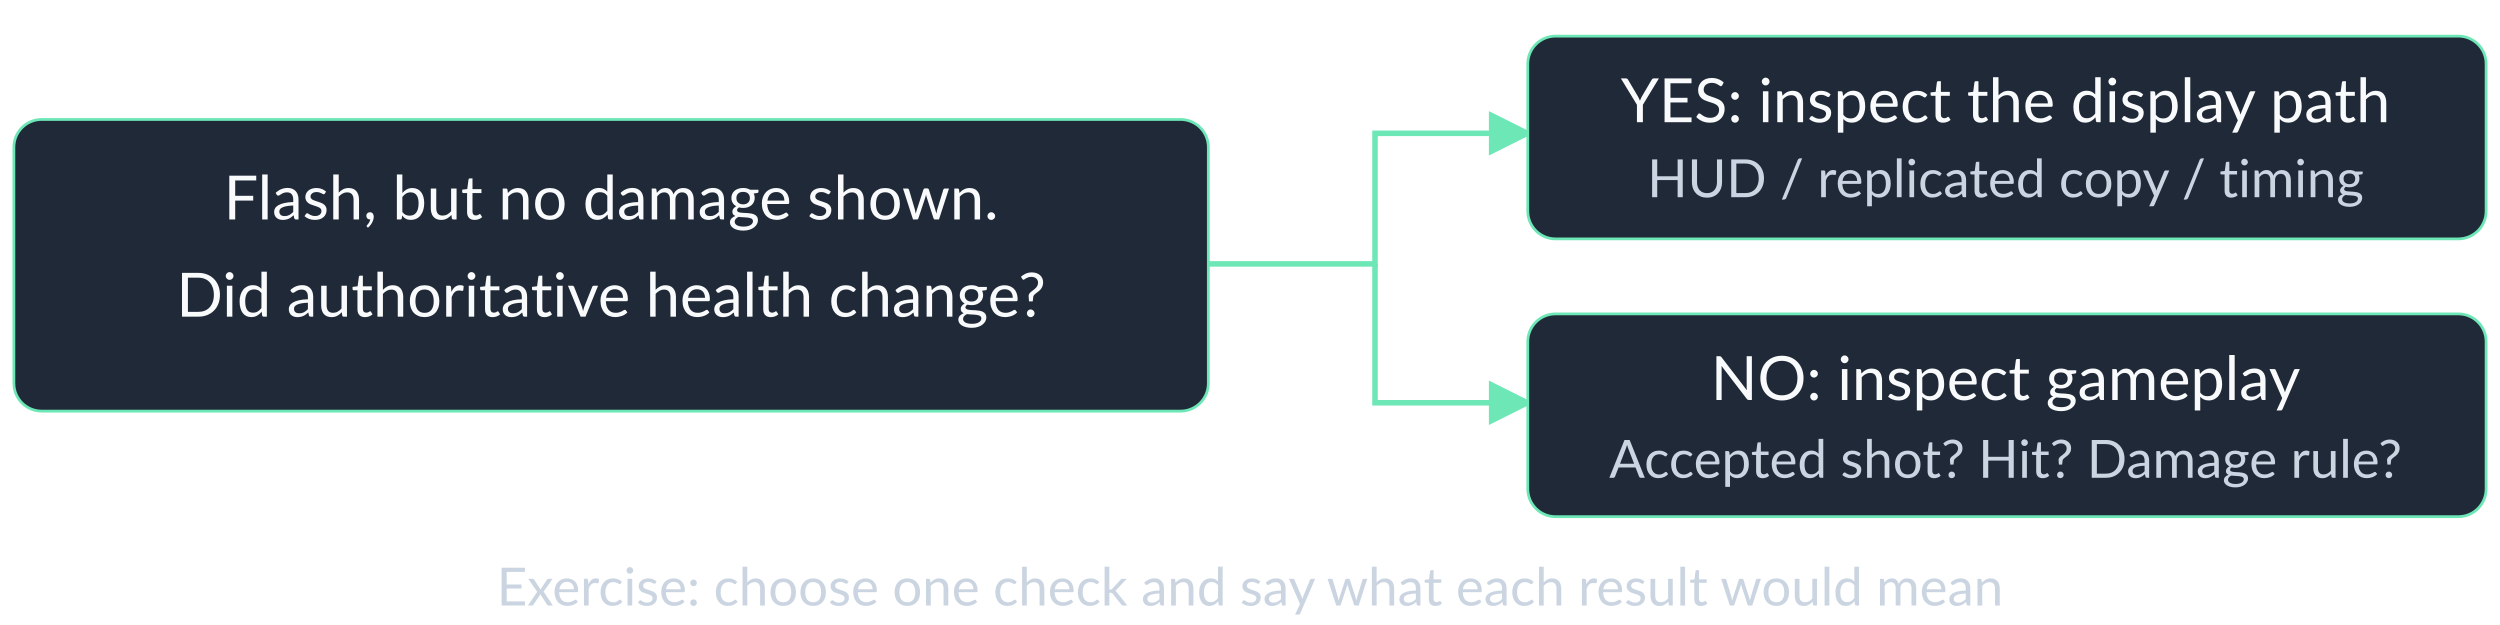
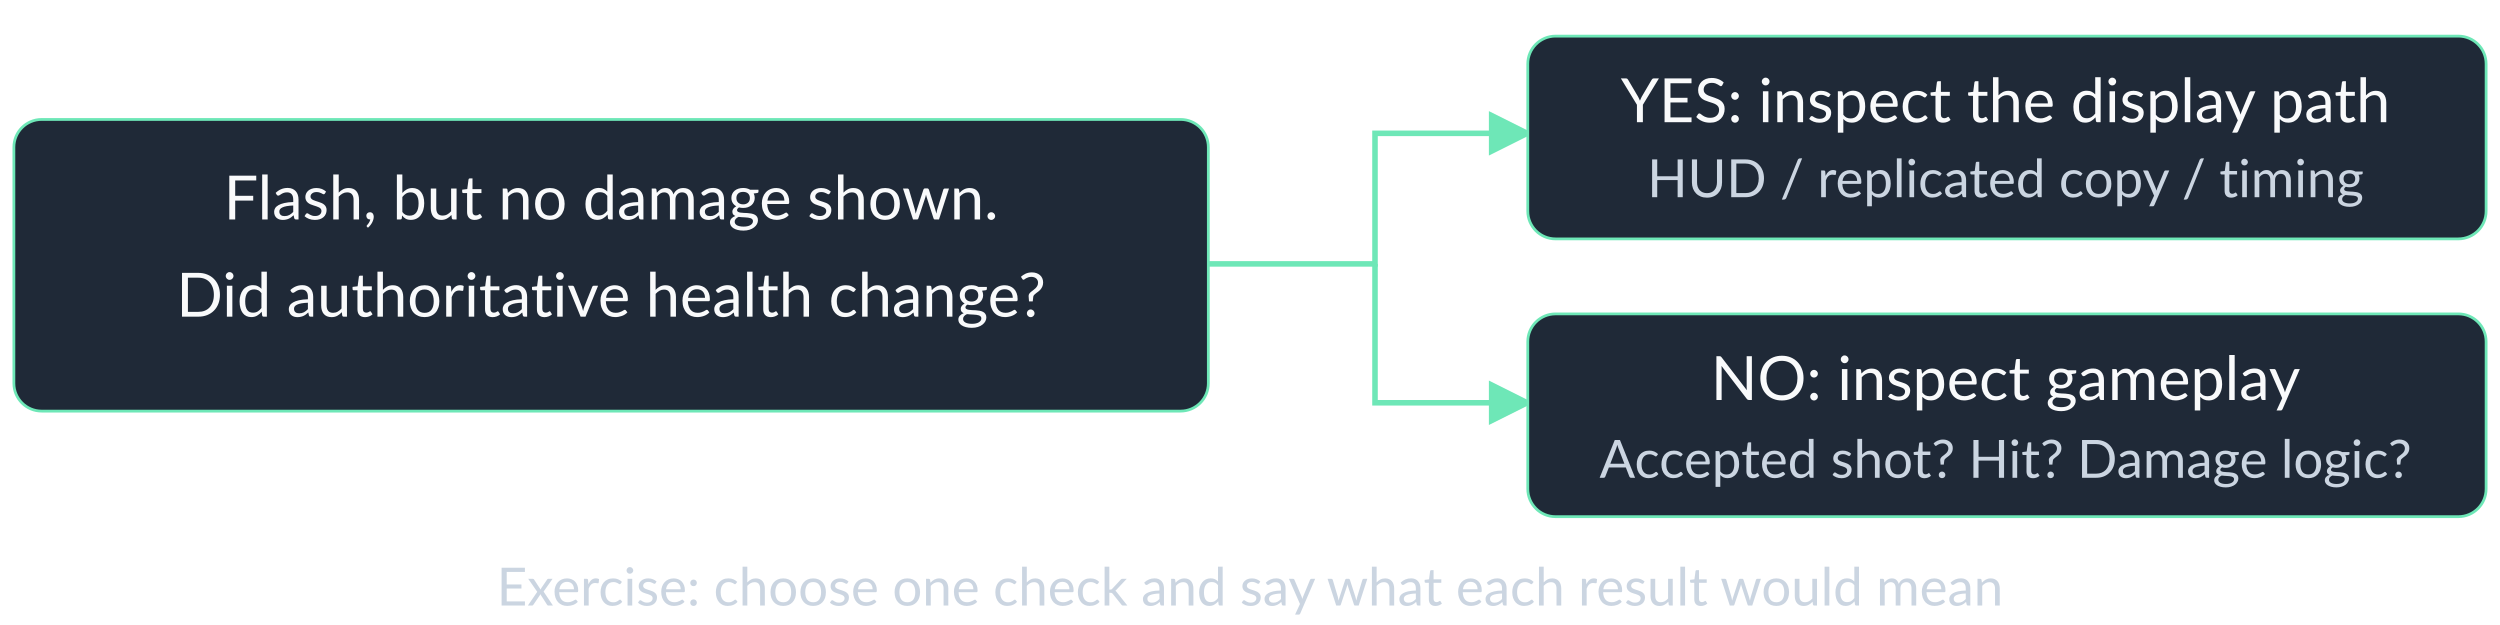
<svg xmlns="http://www.w3.org/2000/svg" viewBox="0 0 900 225" role="img" aria-labelledby="s23-title s23-desc" font-family="Montserrat, Lato, Segoe UI, sans-serif">
  <defs>
    <marker id="s23-arrow" markerWidth="8" markerHeight="8" refX="7" refY="4" orient="auto">
      <path d="M0 0 L8 4 L0 8" fill="#6EE7B7" />
    </marker>
  </defs>
  <g fill="none" stroke="#6EE7B7" stroke-width="2" marker-end="url(#s23-arrow)">
    <path d="M435 95 H495 V48 H550" />
    <path d="M495 95 V145 H550" />
  </g>
  <g fill="#1F2937" stroke="#6EE7B7">
    <rect x="5" y="43" width="430" height="105" rx="10" />
    <rect x="550" y="13" width="345" height="73" rx="10" />
    <rect x="550" y="113" width="345" height="73" rx="10" />
  </g>
  <g text-anchor="middle" font-size="22" fill="#F9FAFB">
    <text x="220" y="79">Flash, but no damage shown.</text>
    <text x="220" y="114">Did authoritative health change?</text>
    <text x="722" y="44">YES: inspect the display path</text>
    <text x="722" y="144">NO: inspect gameplay</text>
  </g>
  <g text-anchor="middle" font-size="19" fill="#CBD5E1">
    <text x="722" y="71">HUD / replicated copy / timing</text>
-     <text x="722" y="172">Accepted shot? Hit? Damage rule?</text>
+     <text x="722" y="172">Accepted shot? Hit? Damage logic?</text>
    <text x="450" y="218">Exercise: choose one check and say what each result would mean</text>
  </g>
</svg>
